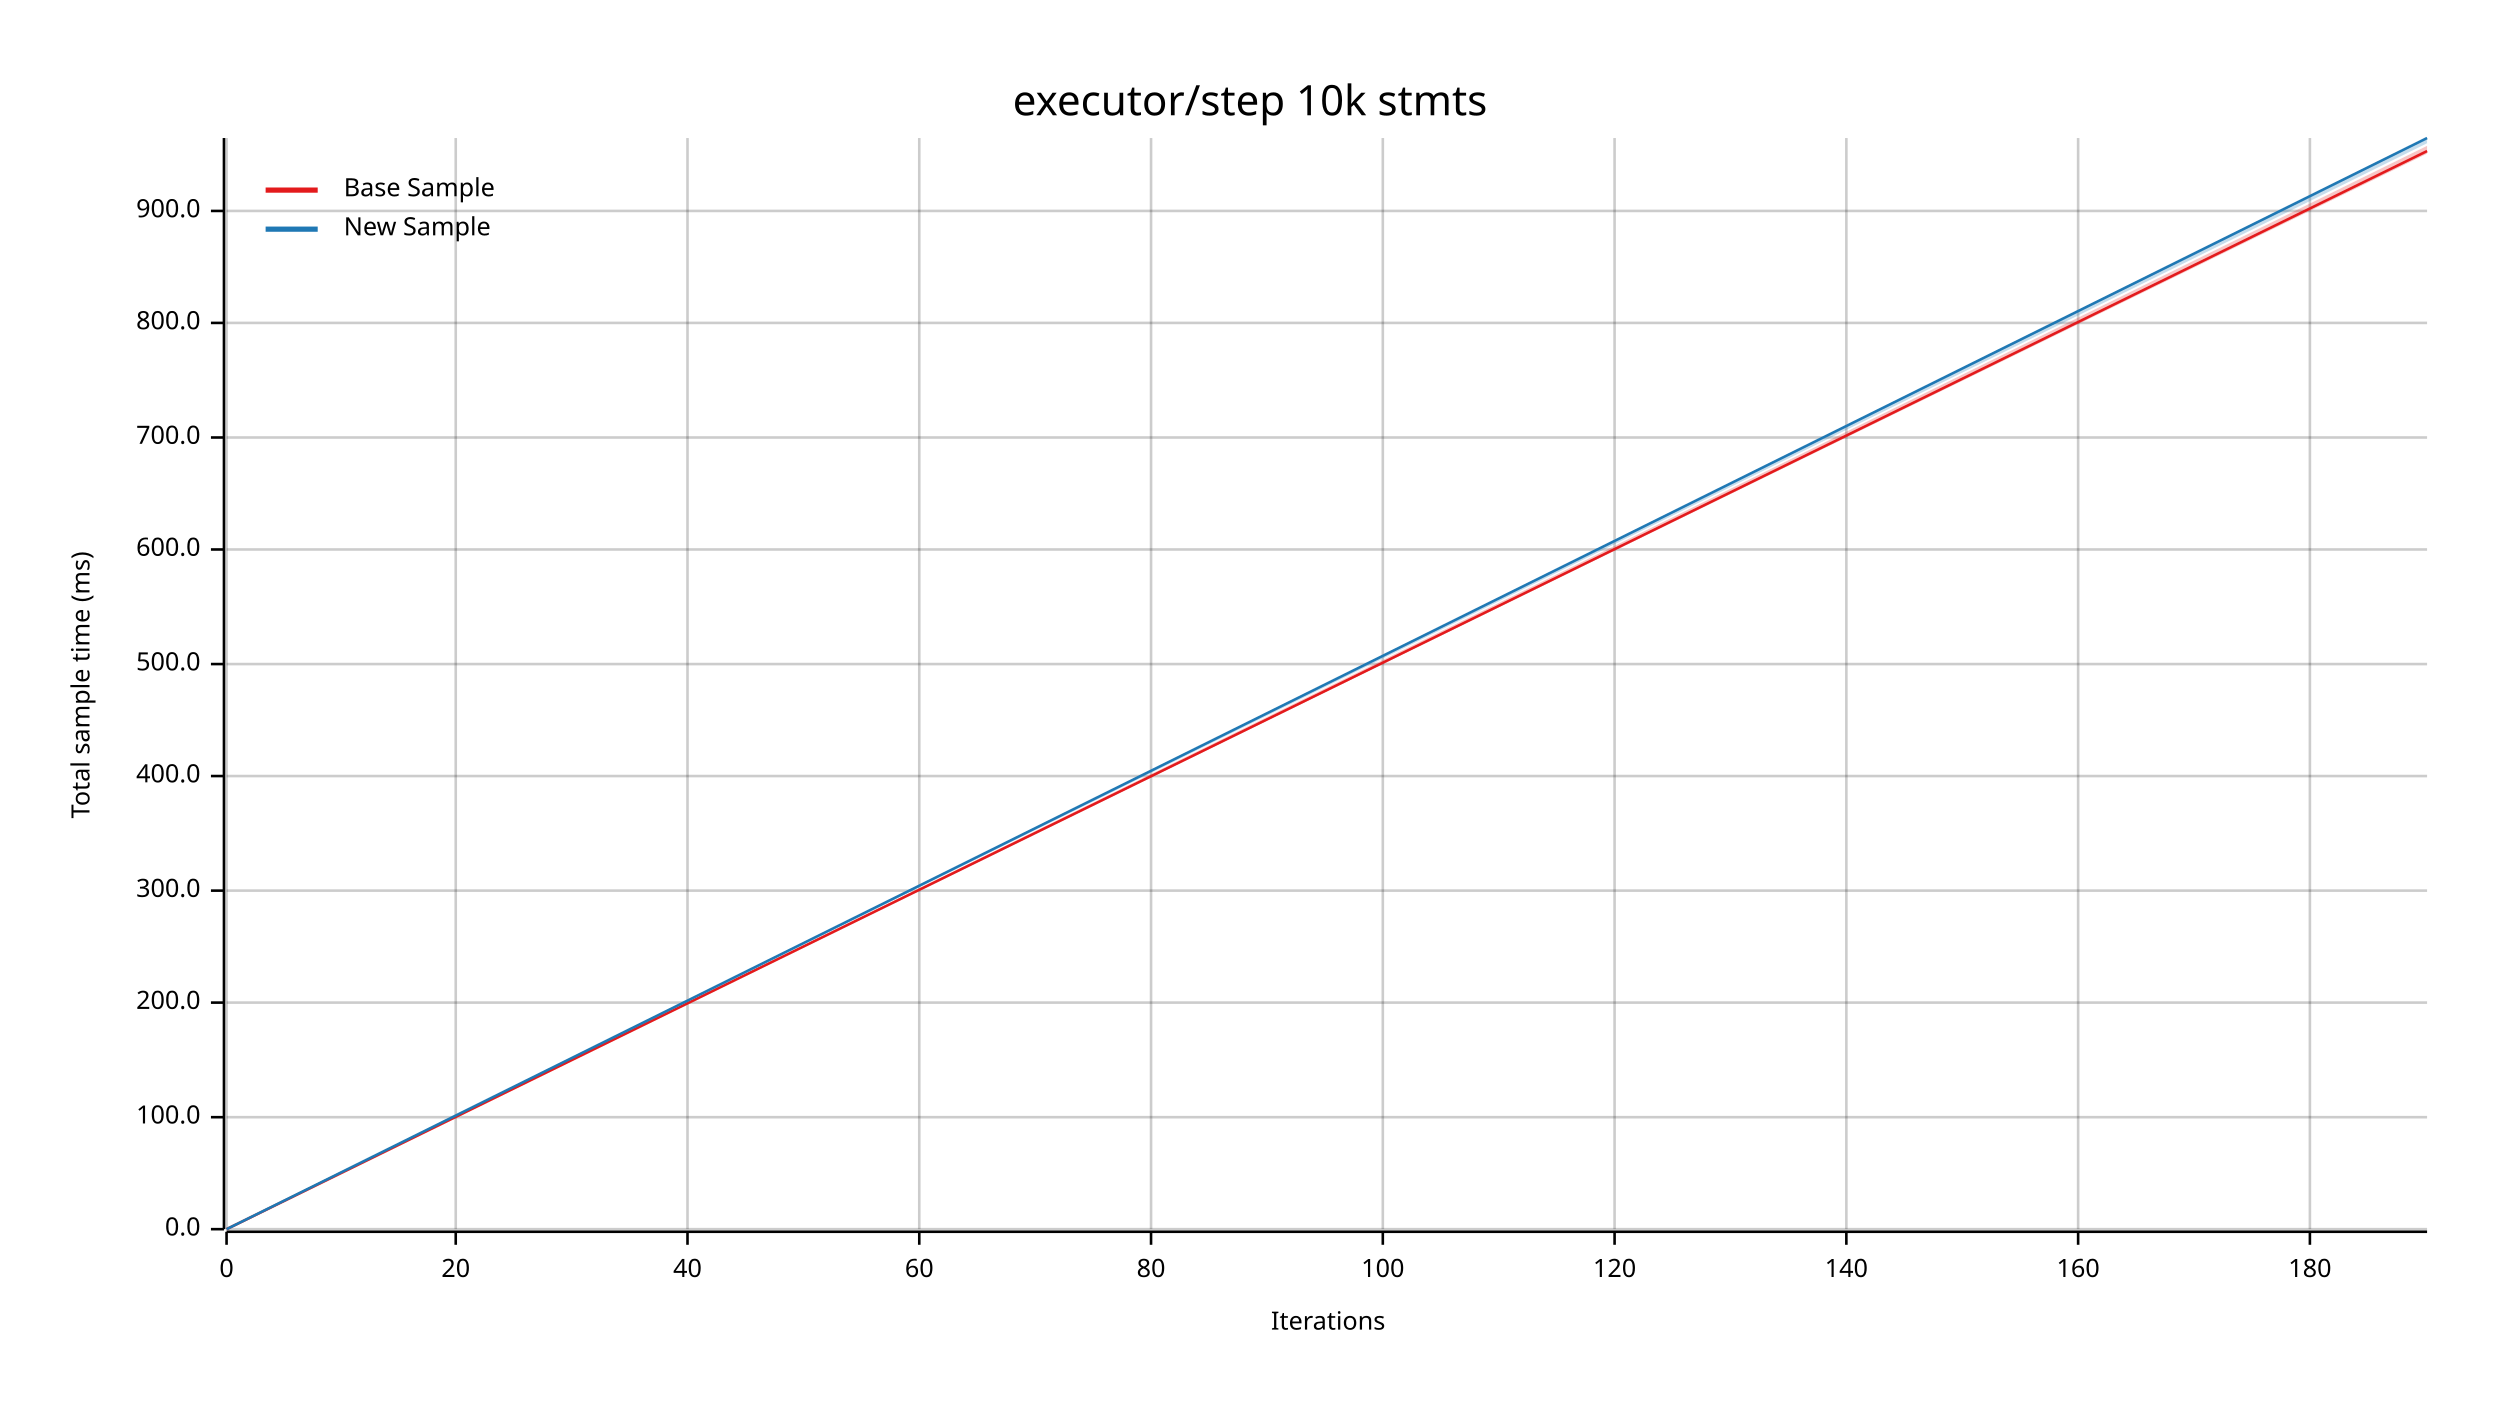
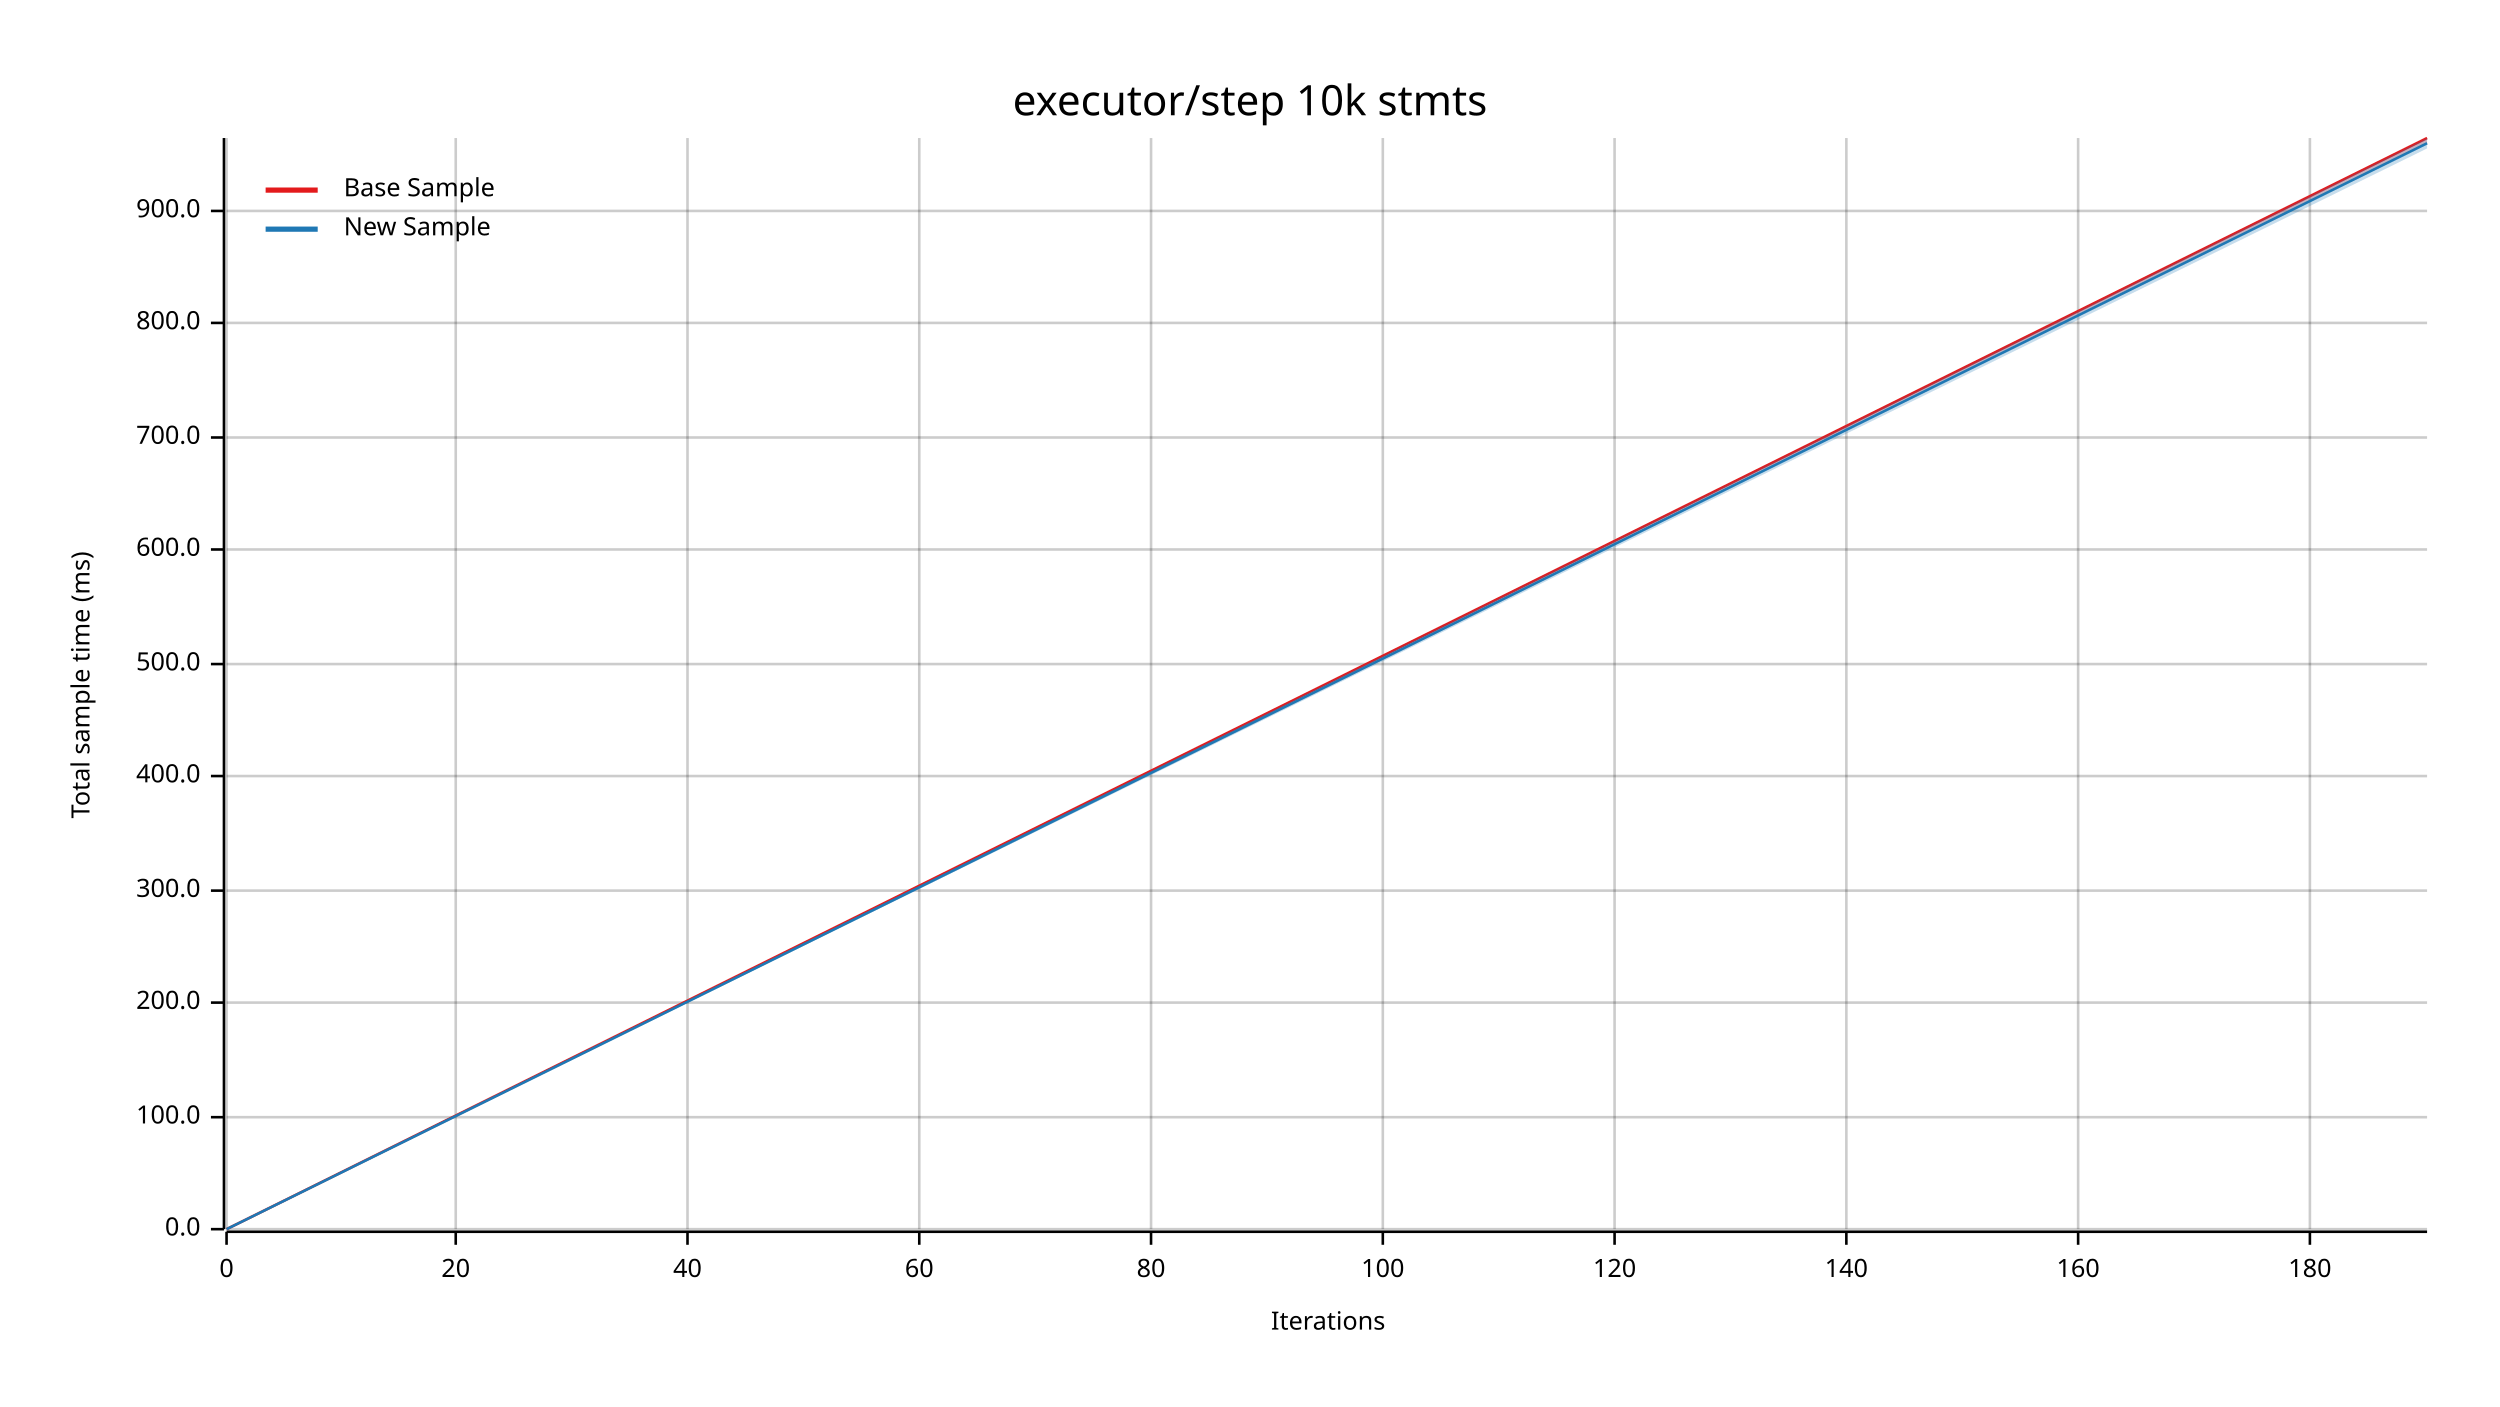
<svg xmlns="http://www.w3.org/2000/svg" width="960" height="540" viewBox="0 0 960 540">
  <text x="480" y="32" dy="0.76em" text-anchor="middle" font-family="sans-serif" font-size="16.129" opacity="1" fill="#000000">
executor/step 10k stmts
</text>
  <text x="27" y="263" dy="0.76em" text-anchor="middle" font-family="sans-serif" font-size="9.677" opacity="1" fill="#000000" transform="rotate(270, 27, 263)">
Total sample time (ms)
</text>
  <text x="510" y="513" dy="-0.5ex" text-anchor="middle" font-family="sans-serif" font-size="9.677" opacity="1" fill="#000000">
Iterations
</text>
  <line opacity="0.2" stroke="#000000" stroke-width="1" x1="87" y1="472" x2="87" y2="53" />
  <line opacity="0.2" stroke="#000000" stroke-width="1" x1="175" y1="472" x2="175" y2="53" />
  <line opacity="0.2" stroke="#000000" stroke-width="1" x1="264" y1="472" x2="264" y2="53" />
  <line opacity="0.2" stroke="#000000" stroke-width="1" x1="353" y1="472" x2="353" y2="53" />
  <line opacity="0.2" stroke="#000000" stroke-width="1" x1="442" y1="472" x2="442" y2="53" />
  <line opacity="0.2" stroke="#000000" stroke-width="1" x1="531" y1="472" x2="531" y2="53" />
  <line opacity="0.2" stroke="#000000" stroke-width="1" x1="620" y1="472" x2="620" y2="53" />
  <line opacity="0.2" stroke="#000000" stroke-width="1" x1="709" y1="472" x2="709" y2="53" />
  <line opacity="0.2" stroke="#000000" stroke-width="1" x1="798" y1="472" x2="798" y2="53" />
  <line opacity="0.2" stroke="#000000" stroke-width="1" x1="887" y1="472" x2="887" y2="53" />
  <line opacity="0.2" stroke="#000000" stroke-width="1" x1="87" y1="472" x2="932" y2="472" />
  <line opacity="0.2" stroke="#000000" stroke-width="1" x1="87" y1="429" x2="932" y2="429" />
  <line opacity="0.2" stroke="#000000" stroke-width="1" x1="87" y1="385" x2="932" y2="385" />
  <line opacity="0.2" stroke="#000000" stroke-width="1" x1="87" y1="342" x2="932" y2="342" />
  <line opacity="0.2" stroke="#000000" stroke-width="1" x1="87" y1="298" x2="932" y2="298" />
  <line opacity="0.2" stroke="#000000" stroke-width="1" x1="87" y1="255" x2="932" y2="255" />
  <line opacity="0.2" stroke="#000000" stroke-width="1" x1="87" y1="211" x2="932" y2="211" />
  <line opacity="0.2" stroke="#000000" stroke-width="1" x1="87" y1="168" x2="932" y2="168" />
  <line opacity="0.2" stroke="#000000" stroke-width="1" x1="87" y1="124" x2="932" y2="124" />
  <line opacity="0.2" stroke="#000000" stroke-width="1" x1="87" y1="81" x2="932" y2="81" />
  <polyline fill="none" opacity="1" stroke="#000000" stroke-width="1" points="86,53 86,472 " />
  <text x="77" y="472" dy="0.5ex" text-anchor="end" font-family="sans-serif" font-size="9.677" opacity="1" fill="#000000">
0.0
</text>
  <polyline fill="none" opacity="1" stroke="#000000" stroke-width="1" points="81,472 86,472 " />
  <text x="77" y="429" dy="0.5ex" text-anchor="end" font-family="sans-serif" font-size="9.677" opacity="1" fill="#000000">
100.0
</text>
  <polyline fill="none" opacity="1" stroke="#000000" stroke-width="1" points="81,429 86,429 " />
  <text x="77" y="385" dy="0.5ex" text-anchor="end" font-family="sans-serif" font-size="9.677" opacity="1" fill="#000000">
200.0
</text>
  <polyline fill="none" opacity="1" stroke="#000000" stroke-width="1" points="81,385 86,385 " />
  <text x="77" y="342" dy="0.5ex" text-anchor="end" font-family="sans-serif" font-size="9.677" opacity="1" fill="#000000">
300.0
</text>
  <polyline fill="none" opacity="1" stroke="#000000" stroke-width="1" points="81,342 86,342 " />
  <text x="77" y="298" dy="0.5ex" text-anchor="end" font-family="sans-serif" font-size="9.677" opacity="1" fill="#000000">
400.0
</text>
  <polyline fill="none" opacity="1" stroke="#000000" stroke-width="1" points="81,298 86,298 " />
  <text x="77" y="255" dy="0.5ex" text-anchor="end" font-family="sans-serif" font-size="9.677" opacity="1" fill="#000000">
500.0
</text>
  <polyline fill="none" opacity="1" stroke="#000000" stroke-width="1" points="81,255 86,255 " />
  <text x="77" y="211" dy="0.5ex" text-anchor="end" font-family="sans-serif" font-size="9.677" opacity="1" fill="#000000">
600.0
</text>
  <polyline fill="none" opacity="1" stroke="#000000" stroke-width="1" points="81,211 86,211 " />
  <text x="77" y="168" dy="0.5ex" text-anchor="end" font-family="sans-serif" font-size="9.677" opacity="1" fill="#000000">
700.0
</text>
  <polyline fill="none" opacity="1" stroke="#000000" stroke-width="1" points="81,168 86,168 " />
  <text x="77" y="124" dy="0.5ex" text-anchor="end" font-family="sans-serif" font-size="9.677" opacity="1" fill="#000000">
800.0
</text>
  <polyline fill="none" opacity="1" stroke="#000000" stroke-width="1" points="81,124 86,124 " />
  <text x="77" y="81" dy="0.5ex" text-anchor="end" font-family="sans-serif" font-size="9.677" opacity="1" fill="#000000">
900.0
</text>
  <polyline fill="none" opacity="1" stroke="#000000" stroke-width="1" points="81,81 86,81 " />
  <polyline fill="none" opacity="1" stroke="#000000" stroke-width="1" points="87,473 932,473 " />
  <text x="87" y="483" dy="0.76em" text-anchor="middle" font-family="sans-serif" font-size="9.677" opacity="1" fill="#000000">
0
</text>
  <polyline fill="none" opacity="1" stroke="#000000" stroke-width="1" points="87,473 87,478 " />
  <text x="175" y="483" dy="0.76em" text-anchor="middle" font-family="sans-serif" font-size="9.677" opacity="1" fill="#000000">
20
</text>
  <polyline fill="none" opacity="1" stroke="#000000" stroke-width="1" points="175,473 175,478 " />
  <text x="264" y="483" dy="0.76em" text-anchor="middle" font-family="sans-serif" font-size="9.677" opacity="1" fill="#000000">
40
</text>
  <polyline fill="none" opacity="1" stroke="#000000" stroke-width="1" points="264,473 264,478 " />
  <text x="353" y="483" dy="0.76em" text-anchor="middle" font-family="sans-serif" font-size="9.677" opacity="1" fill="#000000">
60
</text>
  <polyline fill="none" opacity="1" stroke="#000000" stroke-width="1" points="353,473 353,478 " />
  <text x="442" y="483" dy="0.76em" text-anchor="middle" font-family="sans-serif" font-size="9.677" opacity="1" fill="#000000">
80
</text>
  <polyline fill="none" opacity="1" stroke="#000000" stroke-width="1" points="442,473 442,478 " />
  <text x="531" y="483" dy="0.76em" text-anchor="middle" font-family="sans-serif" font-size="9.677" opacity="1" fill="#000000">
100
</text>
  <polyline fill="none" opacity="1" stroke="#000000" stroke-width="1" points="531,473 531,478 " />
  <text x="620" y="483" dy="0.76em" text-anchor="middle" font-family="sans-serif" font-size="9.677" opacity="1" fill="#000000">
120
</text>
  <polyline fill="none" opacity="1" stroke="#000000" stroke-width="1" points="620,473 620,478 " />
  <text x="709" y="483" dy="0.76em" text-anchor="middle" font-family="sans-serif" font-size="9.677" opacity="1" fill="#000000">
140
</text>
  <polyline fill="none" opacity="1" stroke="#000000" stroke-width="1" points="709,473 709,478 " />
  <text x="798" y="483" dy="0.76em" text-anchor="middle" font-family="sans-serif" font-size="9.677" opacity="1" fill="#000000">
160
</text>
  <polyline fill="none" opacity="1" stroke="#000000" stroke-width="1" points="798,473 798,478 " />
  <text x="887" y="483" dy="0.76em" text-anchor="middle" font-family="sans-serif" font-size="9.677" opacity="1" fill="#000000">
180
</text>
  <polyline fill="none" opacity="1" stroke="#000000" stroke-width="1" points="887,473 887,478 " />
-   <polyline fill="none" opacity="1" stroke="#E31A1C" stroke-width="1" points="87,472 932,58 " />
-   <polygon opacity="0.25" fill="#E31A1C" points="87,472 932,59 932,56 " />
-   <polyline fill="none" opacity="1" stroke="#1F78B4" stroke-width="1" points="87,472 932,53 " />
-   <polygon opacity="0.25" fill="#1F78B4" points="87,472 932,55 932,53 " />
+   <polyline fill="none" opacity="1" stroke="#E31A1C" stroke-width="1" points="87,472 932,53 " />
+   <polygon opacity="0.25" fill="#E31A1C" points="87,472 932,55 932,53 " />
+   <polyline fill="none" opacity="1" stroke="#1F78B4" stroke-width="1" points="87,472 932,55 " />
+   <polygon opacity="0.25" fill="#1F78B4" points="87,472 932,57 932,53 " />
  <text x="132" y="68" dy="0.76em" text-anchor="start" font-family="sans-serif" font-size="9.677" opacity="1" fill="#000000">
Base Sample
</text>
  <text x="132" y="83" dy="0.76em" text-anchor="start" font-family="sans-serif" font-size="9.677" opacity="1" fill="#000000">
New Sample
</text>
  <polyline fill="none" opacity="1" stroke="#E31A1C" stroke-width="2" points="102,73 122,73 " />
  <polyline fill="none" opacity="1" stroke="#1F78B4" stroke-width="2" points="102,88 122,88 " />
</svg>
